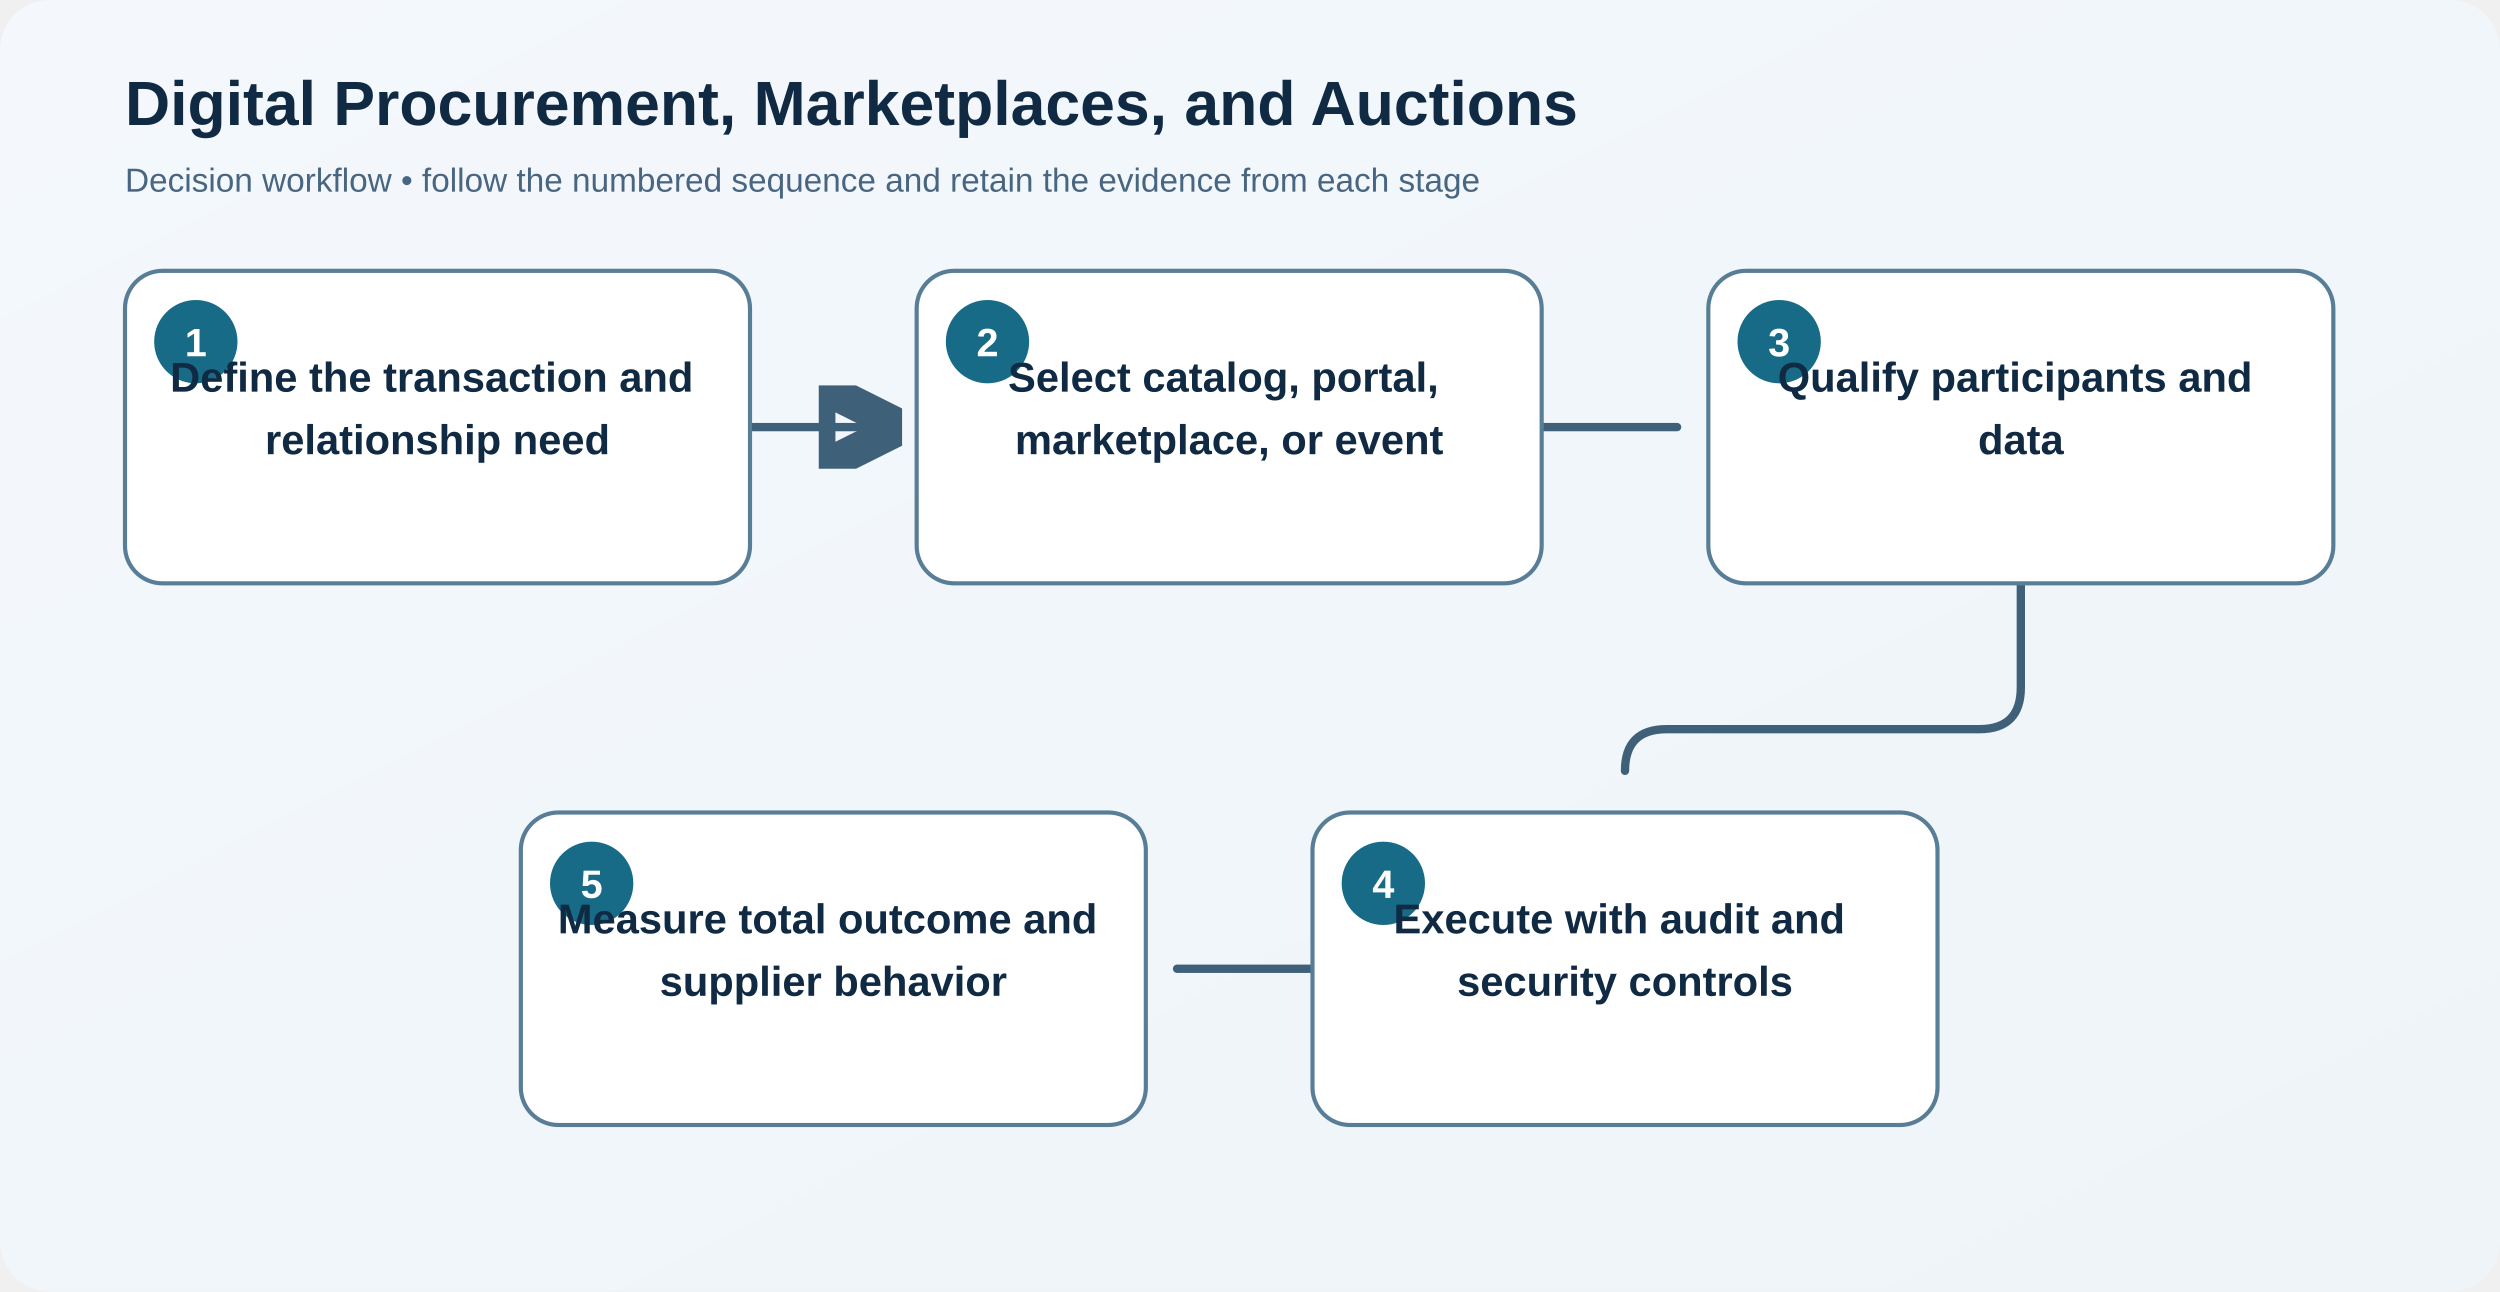
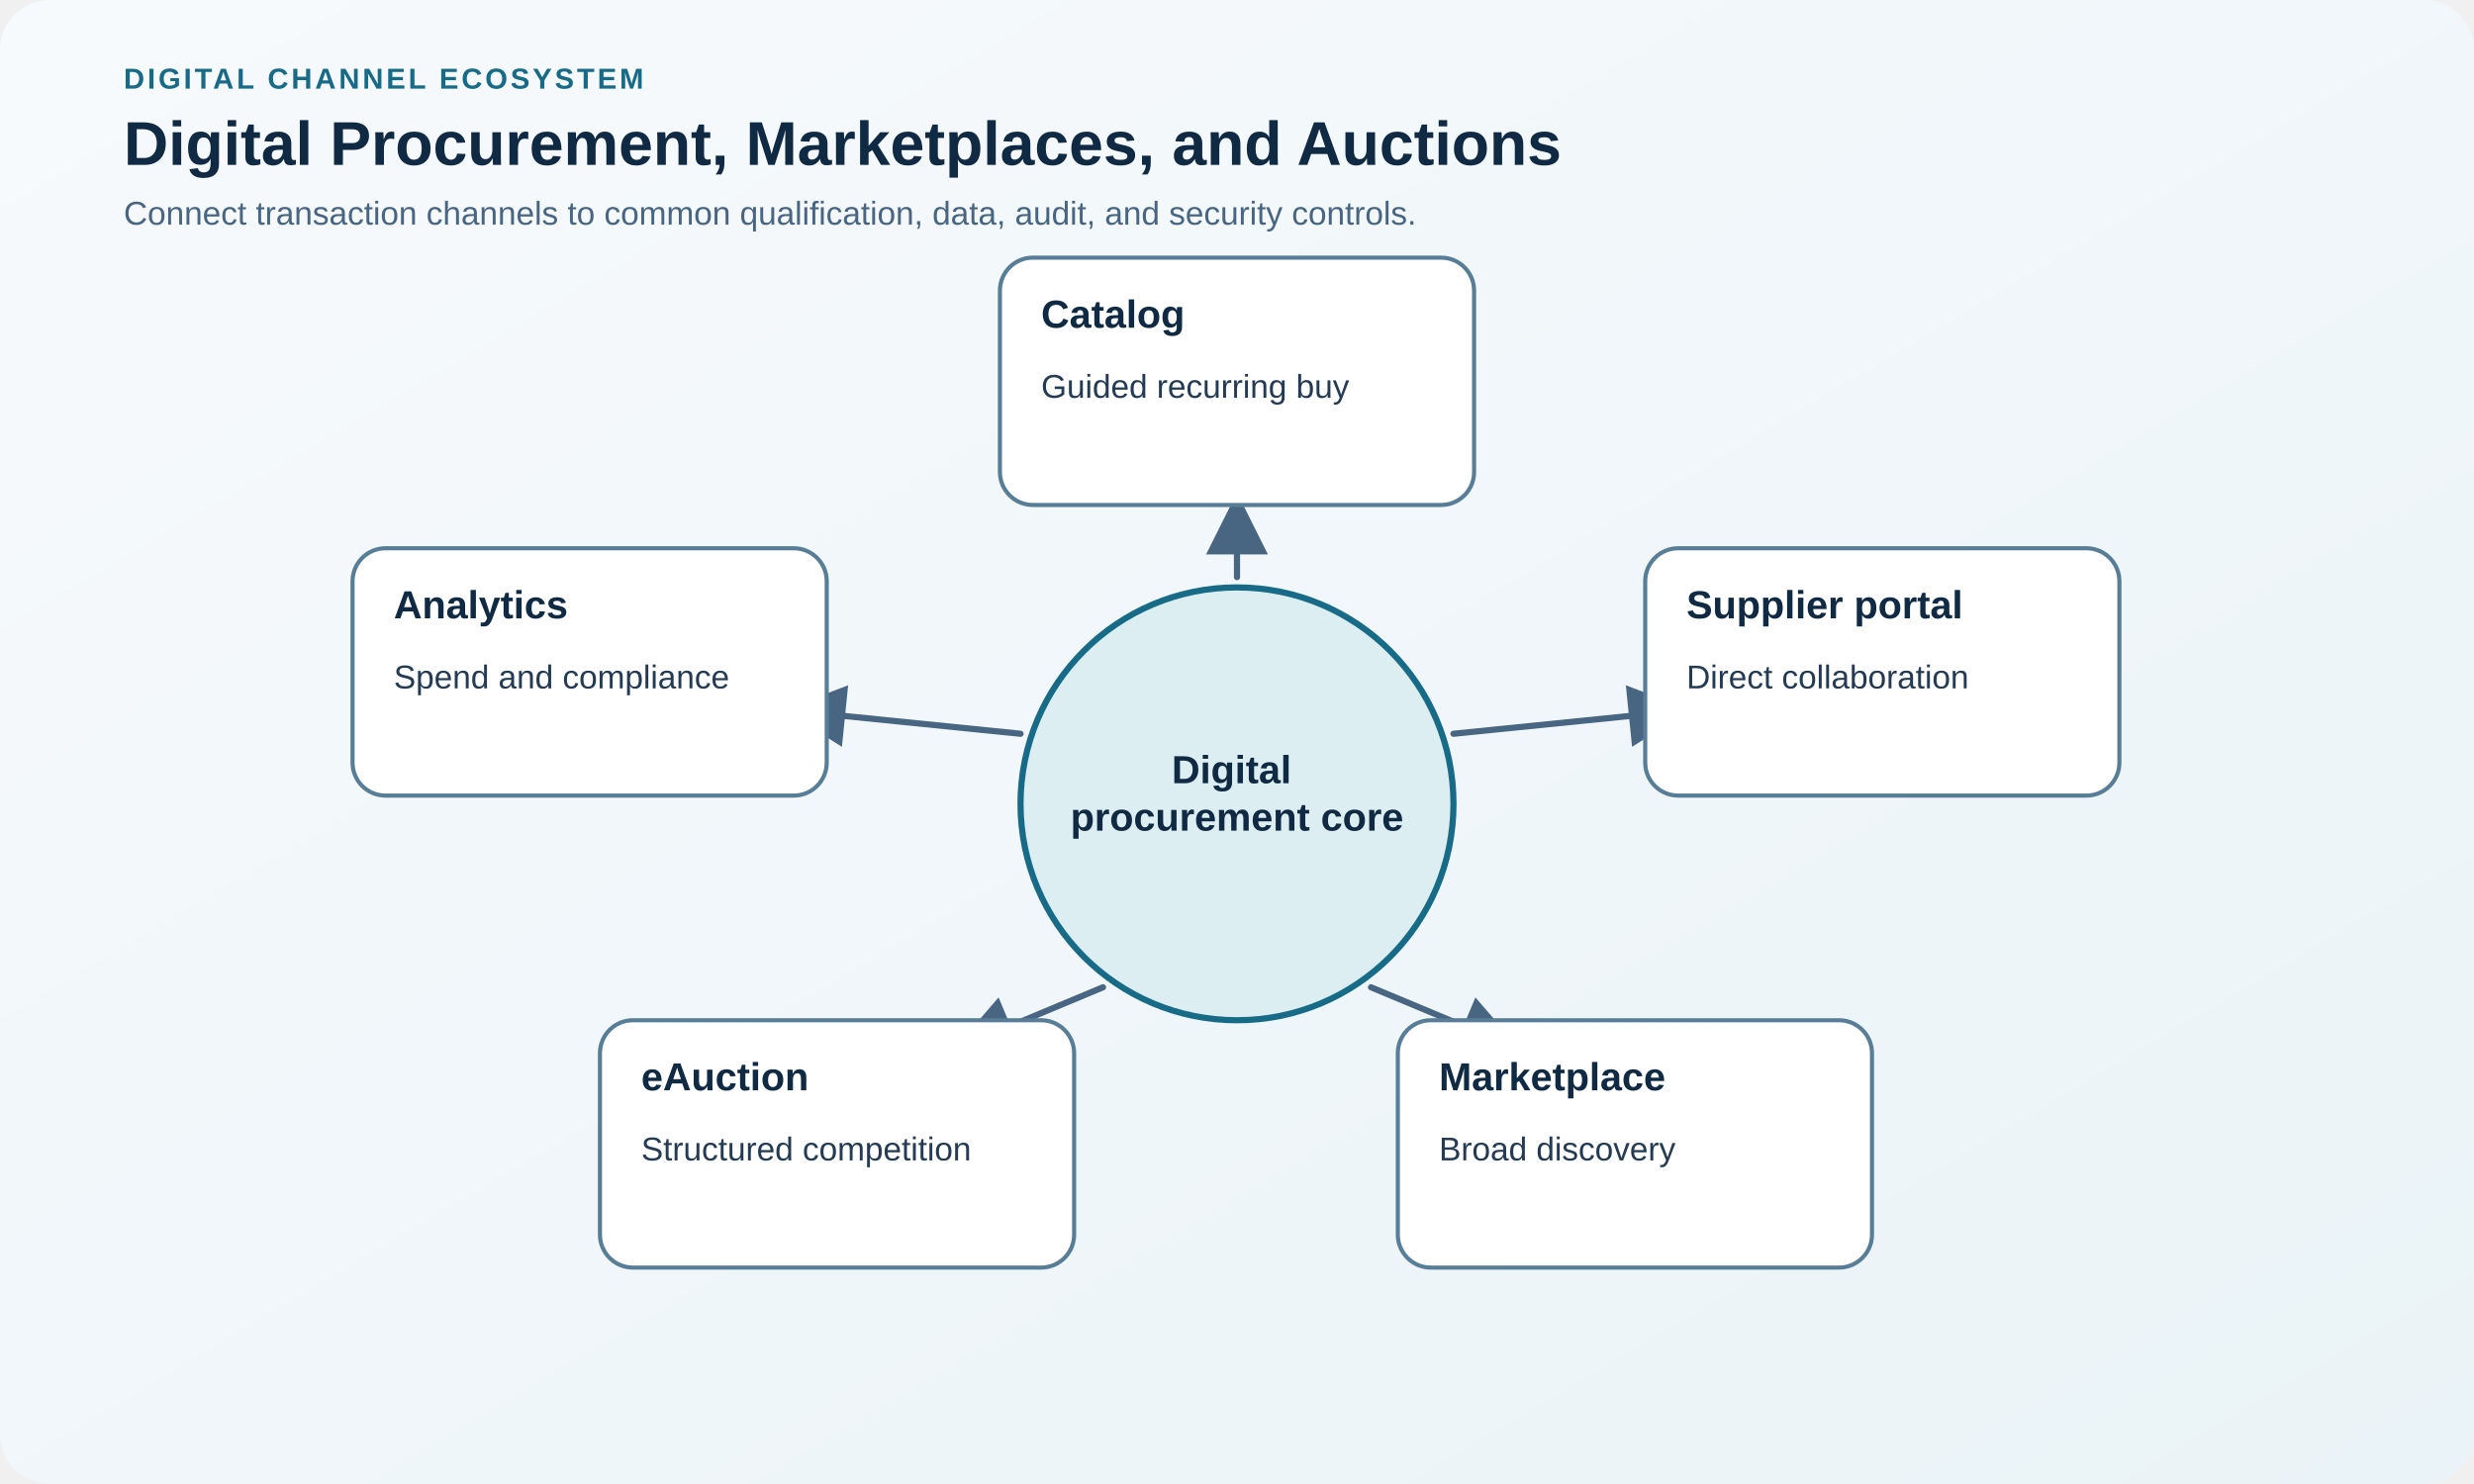
- <svg xmlns="http://www.w3.org/2000/svg" width="1200" height="620" viewBox="0 0 1200 620" role="img" aria-labelledby="title desc">
+ <svg xmlns="http://www.w3.org/2000/svg" width="1200" height="720" viewBox="0 0 1200 720" role="img" aria-labelledby="title desc">
  <defs>
    <linearGradient id="bg" x1="0" x2="1" y1="0" y2="1">
-       <stop offset="0" stop-color="#f4f8fc" />
-       <stop offset="1" stop-color="#eef4f8" />
+       <stop offset="0" stop-color="#f7fafc" />
+       <stop offset="1" stop-color="#eaf3f7" />
    </linearGradient>
    <marker id="arrow" markerWidth="10" markerHeight="10" refX="8" refY="5" orient="auto">
-       <path d="M0 0 L10 5 L0 10 Z" fill="#3e6078" />
+       <path d="M0 0 L10 5 L0 10 Z" fill="#486581" />
    </marker>
  </defs>
-   <style>text{font-family:Arial,Helvetica,sans-serif}.heading{font-size:30px;font-weight:700;fill:#102a43}.sub{font-size:16px;fill:#486581}.label{font-size:20px;font-weight:700;fill:#102a43}.num{font-size:19px;font-weight:700;fill:#fff}g rect{fill:#fff;stroke:#587d96;stroke-width:2}g circle{fill:#176b87}path{fill:none;stroke:#3e6078;stroke-width:4;stroke-linecap:round;stroke-linejoin:round;marker-end:url(#arrow)}</style>
-   <rect width="1200" height="620" rx="24" fill="url(#bg)" />
-   <text class="heading" x="60" y="60">Digital Procurement, Marketplaces, and Auctions</text>
-   <text class="sub" x="60" y="92">Decision workflow • follow the numbered sequence and retain the evidence from each stage</text>
-   <path d="M360 205 H425" />
-   <path d="M740 205 H805" />
-   <path d="M970 280 V330 Q970 350 950 350 H800 Q780 350 780 370" />
-   <path d="M630 465 H565" />
+   <style>text{font-family:Arial,Helvetica,sans-serif}.title{font-size:30px;font-weight:700;fill:#102a43}.eyebrow{font-size:14px;font-weight:700;letter-spacing:1.4px;fill:#176b87}.subtitle{font-size:16px;fill:#486581}.label{font-size:19px;font-weight:700;fill:#102a43}.barlabel{font-size:15px;font-weight:700;fill:#fff}.body{font-size:16px;fill:#243b53}.small{font-size:14px;fill:#486581}.metric{font-size:24px;font-weight:700;fill:#176b87}.white{fill:#fff}.line{fill:none;stroke:#587d96;stroke-width:3;stroke-linecap:round;stroke-linejoin:round}.arrow{fill:none;stroke:#486581;stroke-width:3;stroke-linecap:round;marker-end:url(#arrow)}</style>
+   <rect width="1200" height="720" rx="24" fill="url(#bg)" />
+   <text x="60" y="43" class="eyebrow" text-anchor="start">
+     <tspan x="60" y="43">DIGITAL CHANNEL ECOSYSTEM</tspan>
+   </text>
+   <text x="60" y="80" class="title" text-anchor="start">
+     <tspan x="60" y="80">Digital Procurement, Marketplaces, and Auctions</tspan>
+   </text>
+   <text x="60" y="109" class="subtitle" text-anchor="start">
+     <tspan x="60" y="109">Connect transaction channels to common qualification, data, audit, and security controls.</tspan>
+   </text>
+   <circle cx="600" cy="390" r="105" fill="#dceef2" stroke="#176b87" stroke-width="3" />
+   <text x="600" y="380" class="label" text-anchor="middle">
+     <tspan x="600" y="380">Digital</tspan>
+     <tspan x="600" y="403">procurement core</tspan>
+   </text>
+   <path d="M600 280 L600 245" class="arrow" />
  <g>
-     <rect x="60" y="130" width="300" height="150" rx="18" />
-     <circle cx="94" cy="164" r="20" />
-     <text class="num" x="94" y="171" text-anchor="middle">1</text>
-     <text class="label" text-anchor="middle">
-       <tspan x="210" y="188">Define the transaction and</tspan>
-       <tspan x="210" y="218">relationship need</tspan>
+     <rect x="485" y="125" width="230" height="120" rx="16" fill="#ffffff" stroke="#587d96" stroke-width="2" />
+     <text x="505" y="159" class="label" text-anchor="start">
+       <tspan x="505" y="159">Catalog</tspan>
+     </text>
+     <text x="505" y="193" class="body" text-anchor="start">
+       <tspan x="505" y="193">Guided recurring buy</tspan>
    </text>
  </g>
+   <path d="M705 356 L814 345" class="arrow" />
  <g>
-     <rect x="440" y="130" width="300" height="150" rx="18" />
-     <circle cx="474" cy="164" r="20" />
-     <text class="num" x="474" y="171" text-anchor="middle">2</text>
-     <text class="label" text-anchor="middle">
-       <tspan x="590" y="188">Select catalog, portal,</tspan>
-       <tspan x="590" y="218">marketplace, or event</tspan>
+     <rect x="798" y="266" width="230" height="120" rx="16" fill="#ffffff" stroke="#587d96" stroke-width="2" />
+     <text x="818" y="300" class="label" text-anchor="start">
+       <tspan x="818" y="300">Supplier portal</tspan>
+     </text>
+     <text x="818" y="334" class="body" text-anchor="start">
+       <tspan x="818" y="334">Direct collaboration</tspan>
    </text>
  </g>
+   <path d="M665 479 L732 507" class="arrow" />
  <g>
-     <rect x="820" y="130" width="300" height="150" rx="18" />
-     <circle cx="854" cy="164" r="20" />
-     <text class="num" x="854" y="171" text-anchor="middle">3</text>
-     <text class="label" text-anchor="middle">
-       <tspan x="970" y="188">Qualify participants and</tspan>
-       <tspan x="970" y="218">data</tspan>
+     <rect x="678" y="495" width="230" height="120" rx="16" fill="#ffffff" stroke="#587d96" stroke-width="2" />
+     <text x="698" y="529" class="label" text-anchor="start">
+       <tspan x="698" y="529">Marketplace</tspan>
+     </text>
+     <text x="698" y="563" class="body" text-anchor="start">
+       <tspan x="698" y="563">Broad discovery</tspan>
    </text>
  </g>
+   <path d="M535 479 L468 507" class="arrow" />
  <g>
-     <rect x="630" y="390" width="300" height="150" rx="18" />
-     <circle cx="664" cy="424" r="20" />
-     <text class="num" x="664" y="431" text-anchor="middle">4</text>
-     <text class="label" text-anchor="middle">
-       <tspan x="780" y="448">Execute with audit and</tspan>
-       <tspan x="780" y="478">security controls</tspan>
+     <rect x="291" y="495" width="230" height="120" rx="16" fill="#ffffff" stroke="#587d96" stroke-width="2" />
+     <text x="311" y="529" class="label" text-anchor="start">
+       <tspan x="311" y="529">eAuction</tspan>
+     </text>
+     <text x="311" y="563" class="body" text-anchor="start">
+       <tspan x="311" y="563">Structured competition</tspan>
    </text>
  </g>
+   <path d="M495 356 L386 345" class="arrow" />
  <g>
-     <rect x="250" y="390" width="300" height="150" rx="18" />
-     <circle cx="284" cy="424" r="20" />
-     <text class="num" x="284" y="431" text-anchor="middle">5</text>
-     <text class="label" text-anchor="middle">
-       <tspan x="400" y="448">Measure total outcome and</tspan>
-       <tspan x="400" y="478">supplier behavior</tspan>
+     <rect x="171" y="266" width="230" height="120" rx="16" fill="#ffffff" stroke="#587d96" stroke-width="2" />
+     <text x="191" y="300" class="label" text-anchor="start">
+       <tspan x="191" y="300">Analytics</tspan>
+     </text>
+     <text x="191" y="334" class="body" text-anchor="start">
+       <tspan x="191" y="334">Spend and compliance</tspan>
    </text>
  </g>
</svg>
